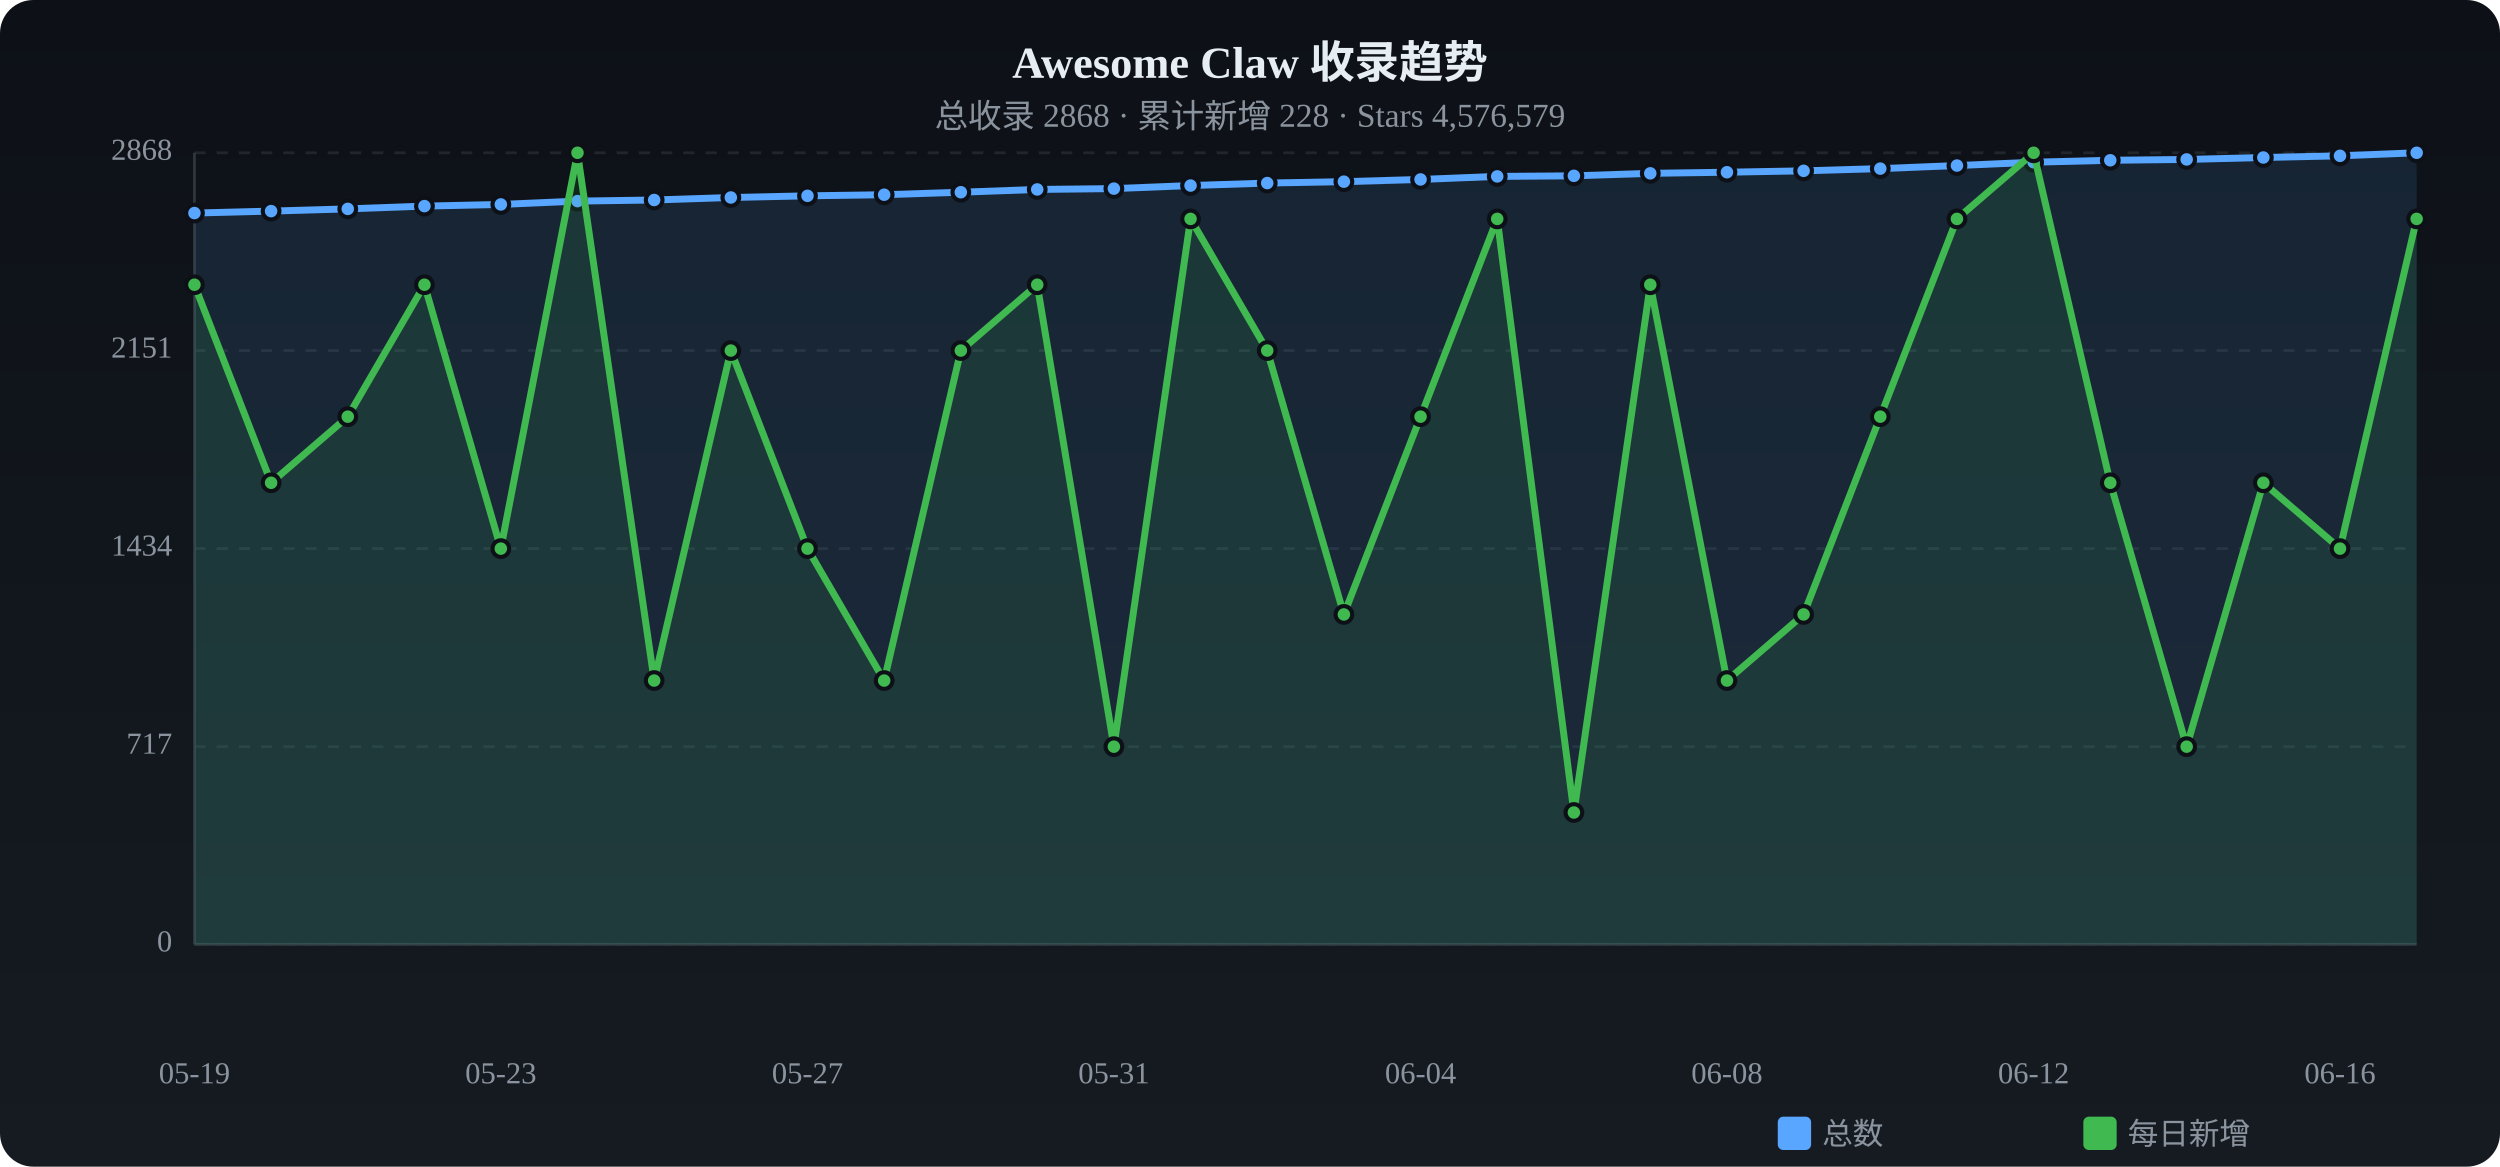
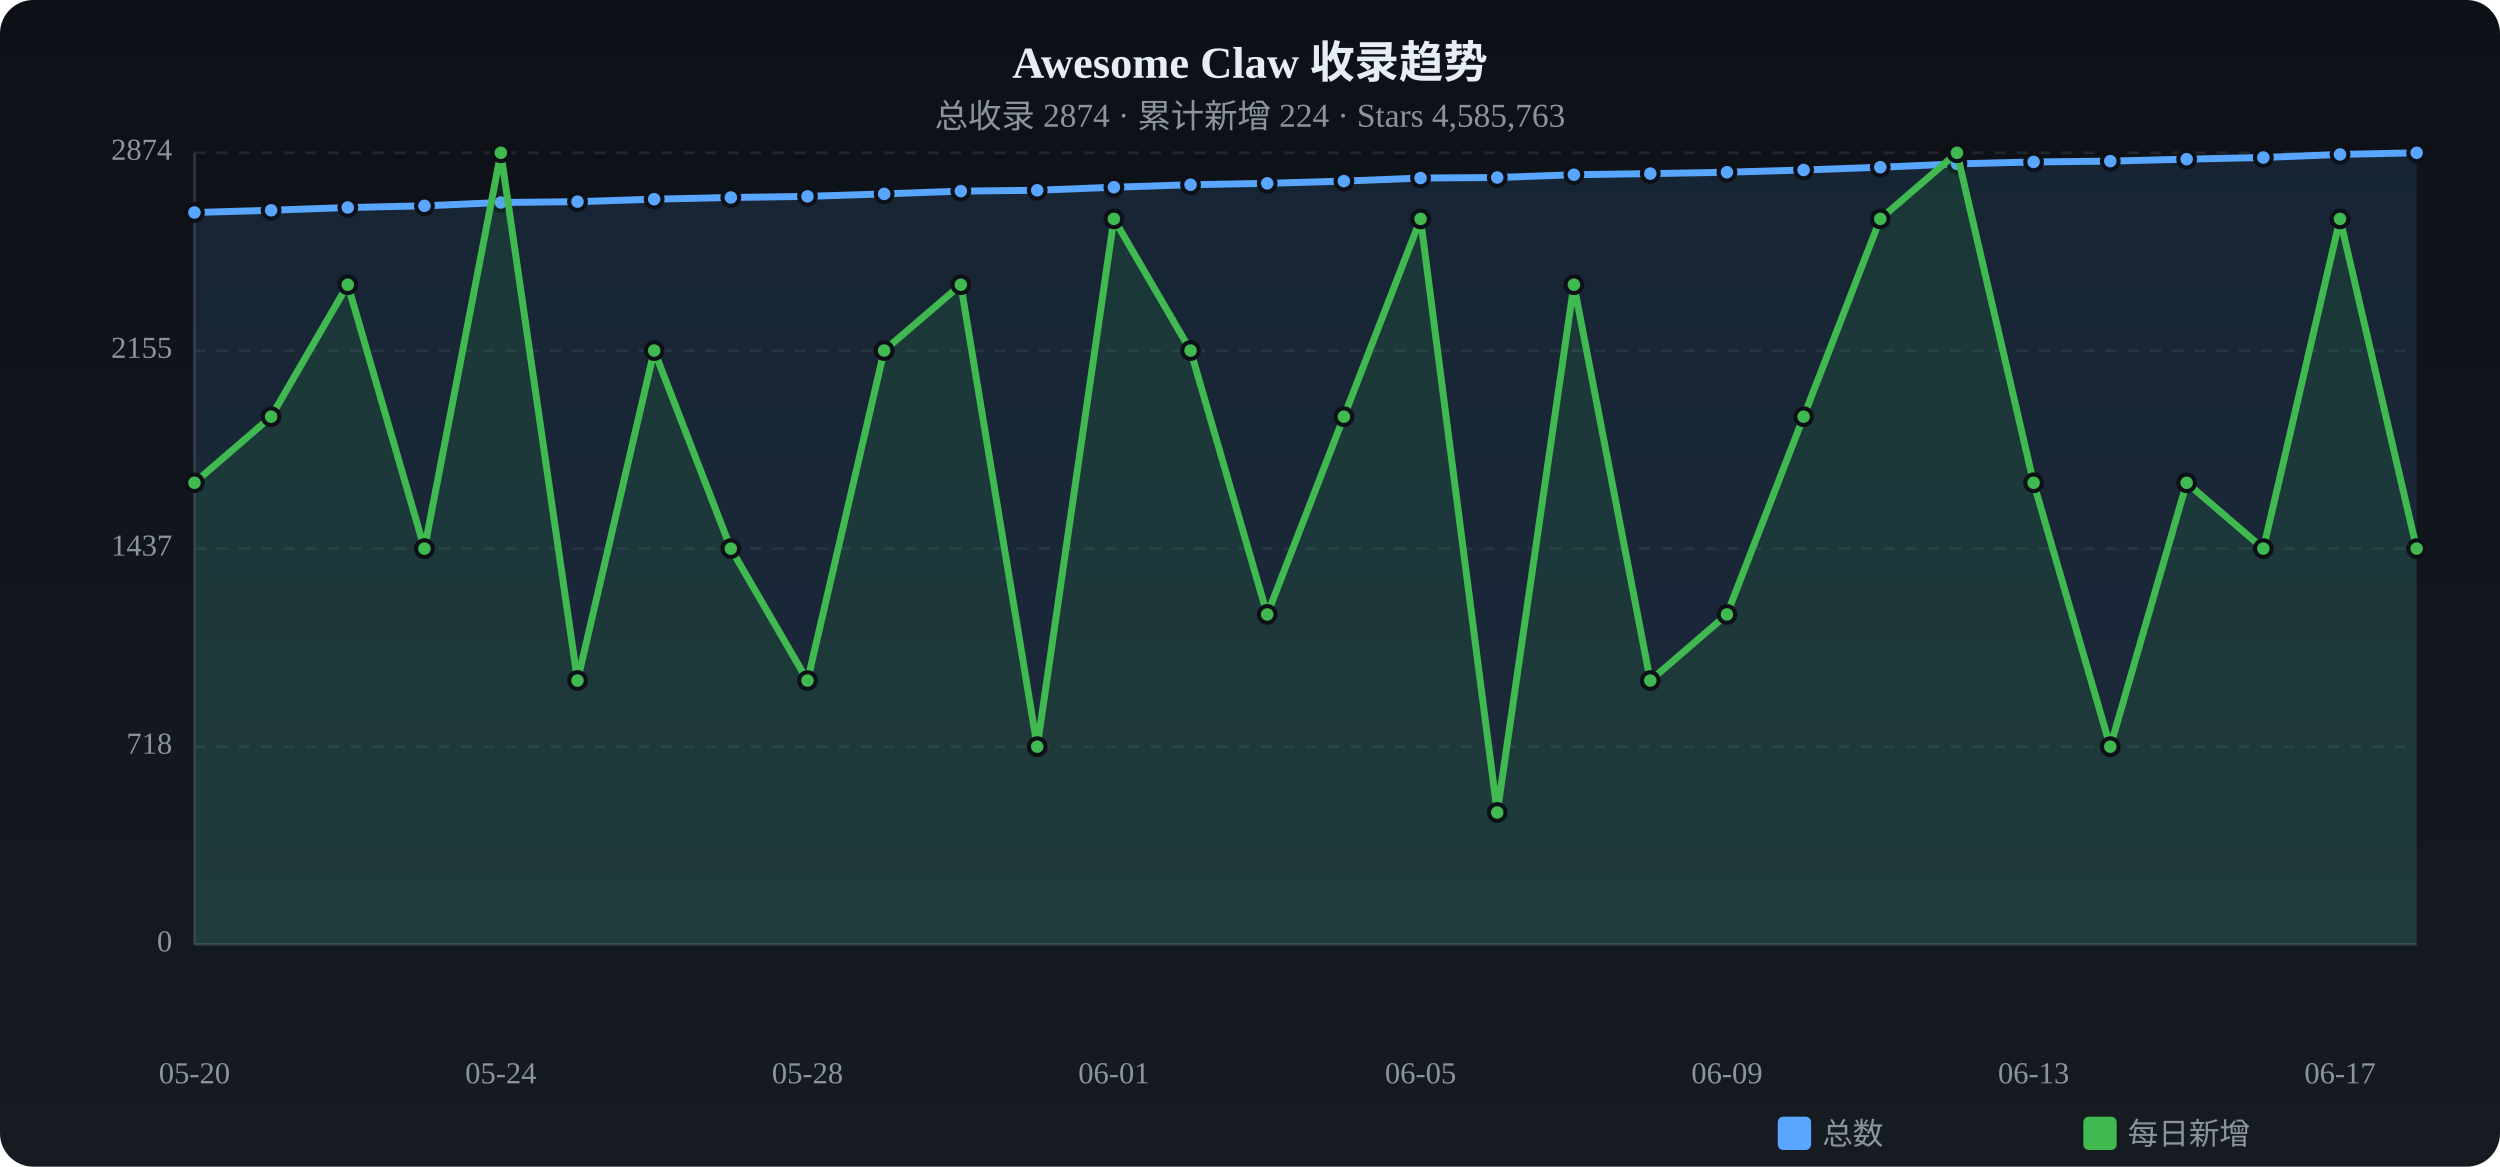
<svg xmlns="http://www.w3.org/2000/svg" viewBox="0 0 900 420" width="900" height="420">
  <defs>
    <linearGradient id="tbg" x1="0%" y1="0%" x2="0%" y2="100%">
      <stop offset="0%" stop-color="#0d1117" />
      <stop offset="100%" stop-color="#161b22" />
    </linearGradient>
  </defs>
  <rect width="900" height="420" rx="12" fill="url(#tbg)" />
  <text x="450.0" y="28" text-anchor="middle" fill="#e6edf3" font-size="16" font-weight="bold">Awesome Claw 收录趋势</text>
-   <text x="450.0" y="46" text-anchor="middle" fill="#8b949e" font-size="12">总收录 2868 · 累计新增 228 · Stars 4,576,579</text>
+   <text x="450.0" y="46" text-anchor="middle" fill="#8b949e" font-size="12">总收录 2874 · 累计新增 224 · Stars 4,585,763</text>
  <text x="62" y="340.0" text-anchor="end" fill="#8b949e" font-size="11" dominant-baseline="middle">0</text>
  <line x1="70" y1="340.0" x2="870" y2="340.0" stroke="#21262d" stroke-dasharray="4 4" />
-   <text x="62" y="268.8" text-anchor="end" fill="#8b949e" font-size="11" dominant-baseline="middle">717</text>
+   <text x="62" y="268.8" text-anchor="end" fill="#8b949e" font-size="11" dominant-baseline="middle">718</text>
  <line x1="70" y1="268.8" x2="870" y2="268.8" stroke="#21262d" stroke-dasharray="4 4" />
-   <text x="62" y="197.5" text-anchor="end" fill="#8b949e" font-size="11" dominant-baseline="middle">1434</text>
+   <text x="62" y="197.5" text-anchor="end" fill="#8b949e" font-size="11" dominant-baseline="middle">1437</text>
  <line x1="70" y1="197.5" x2="870" y2="197.5" stroke="#21262d" stroke-dasharray="4 4" />
-   <text x="62" y="126.2" text-anchor="end" fill="#8b949e" font-size="11" dominant-baseline="middle">2151</text>
-   <line x1="70" y1="126.2" x2="870" y2="126.2" stroke="#21262d" stroke-dasharray="4 4" />
-   <text x="62" y="55.0" text-anchor="end" fill="#8b949e" font-size="11" dominant-baseline="middle">2868</text>
+   <text x="62" y="126.3" text-anchor="end" fill="#8b949e" font-size="11" dominant-baseline="middle">2155</text>
+   <line x1="70" y1="126.3" x2="870" y2="126.3" stroke="#21262d" stroke-dasharray="4 4" />
+   <text x="62" y="55.0" text-anchor="end" fill="#8b949e" font-size="11" dominant-baseline="middle">2874</text>
  <line x1="70" y1="55.0" x2="870" y2="55.0" stroke="#21262d" stroke-dasharray="4 4" />
  <line x1="70" y1="55" x2="70" y2="340" stroke="#30363d" />
  <line x1="70" y1="340" x2="870" y2="340" stroke="#30363d" />
-   <path d="M70.0,76.7 L97.6,76.0 L125.2,75.2 L152.8,74.2 L180.3,73.6 L207.9,72.4 L235.5,72.0 L263.1,71.1 L290.7,70.5 L318.3,70.1 L345.9,69.2 L373.4,68.2 L401.0,67.9 L428.6,66.8 L456.2,65.9 L483.8,65.4 L511.4,64.6 L539.0,63.5 L566.6,63.3 L594.1,62.4 L621.7,62.0 L649.3,61.5 L676.9,60.7 L704.5,59.6 L732.1,58.4 L759.7,57.7 L787.2,57.4 L814.8,56.7 L842.4,56.1 L870.0,55.0 L870.0,340 L70.0,340 Z" fill="#58a6ff" opacity="0.12" />
-   <polyline points="70.0,76.7 97.6,76.0 125.2,75.2 152.8,74.2 180.3,73.6 207.9,72.4 235.5,72.0 263.1,71.1 290.7,70.5 318.3,70.1 345.9,69.2 373.4,68.2 401.0,67.9 428.6,66.8 456.2,65.9 483.8,65.4 511.4,64.6 539.0,63.5 566.6,63.3 594.1,62.4 621.7,62.0 649.3,61.5 676.9,60.7 704.5,59.6 732.1,58.4 759.7,57.7 787.2,57.4 814.8,56.7 842.4,56.1 870.0,55.0" fill="none" stroke="#58a6ff" stroke-width="2.5" stroke-linecap="round" stroke-linejoin="round" />
-   <circle cx="70.0" cy="76.7" r="3" fill="#58a6ff" stroke="#0d1117" stroke-width="1.5" />
-   <circle cx="97.6" cy="76.0" r="3" fill="#58a6ff" stroke="#0d1117" stroke-width="1.5" />
-   <circle cx="125.2" cy="75.2" r="3" fill="#58a6ff" stroke="#0d1117" stroke-width="1.5" />
-   <circle cx="152.8" cy="74.2" r="3" fill="#58a6ff" stroke="#0d1117" stroke-width="1.5" />
-   <circle cx="180.3" cy="73.6" r="3" fill="#58a6ff" stroke="#0d1117" stroke-width="1.5" />
-   <circle cx="207.9" cy="72.4" r="3" fill="#58a6ff" stroke="#0d1117" stroke-width="1.5" />
-   <circle cx="235.5" cy="72.0" r="3" fill="#58a6ff" stroke="#0d1117" stroke-width="1.5" />
+   <path d="M70.0,76.5 L97.6,75.7 L125.2,74.7 L152.8,74.1 L180.3,72.9 L207.9,72.6 L235.5,71.7 L263.1,71.1 L290.7,70.7 L318.3,69.8 L345.9,68.8 L373.4,68.5 L401.0,67.4 L428.6,66.5 L456.2,66.0 L483.8,65.2 L511.4,64.1 L539.0,63.9 L566.6,62.9 L594.1,62.5 L621.7,62.0 L649.3,61.2 L676.9,60.2 L704.5,59.0 L732.1,58.3 L759.7,58.0 L787.2,57.3 L814.8,56.7 L842.4,55.6 L870.0,55.0 L870.0,340 L70.0,340 Z" fill="#58a6ff" opacity="0.12" />
+   <polyline points="70.0,76.5 97.6,75.7 125.2,74.7 152.8,74.1 180.3,72.9 207.9,72.6 235.5,71.7 263.1,71.1 290.7,70.7 318.3,69.8 345.9,68.8 373.4,68.5 401.0,67.4 428.6,66.5 456.2,66.0 483.8,65.2 511.4,64.1 539.0,63.9 566.6,62.9 594.1,62.5 621.7,62.0 649.3,61.2 676.9,60.2 704.5,59.0 732.1,58.3 759.7,58.0 787.2,57.3 814.8,56.7 842.4,55.6 870.0,55.0" fill="none" stroke="#58a6ff" stroke-width="2.5" stroke-linecap="round" stroke-linejoin="round" />
+   <circle cx="70.0" cy="76.5" r="3" fill="#58a6ff" stroke="#0d1117" stroke-width="1.5" />
+   <circle cx="97.6" cy="75.7" r="3" fill="#58a6ff" stroke="#0d1117" stroke-width="1.5" />
+   <circle cx="125.2" cy="74.7" r="3" fill="#58a6ff" stroke="#0d1117" stroke-width="1.5" />
+   <circle cx="152.8" cy="74.1" r="3" fill="#58a6ff" stroke="#0d1117" stroke-width="1.5" />
+   <circle cx="180.3" cy="72.9" r="3" fill="#58a6ff" stroke="#0d1117" stroke-width="1.5" />
+   <circle cx="207.9" cy="72.6" r="3" fill="#58a6ff" stroke="#0d1117" stroke-width="1.5" />
+   <circle cx="235.5" cy="71.7" r="3" fill="#58a6ff" stroke="#0d1117" stroke-width="1.5" />
  <circle cx="263.1" cy="71.1" r="3" fill="#58a6ff" stroke="#0d1117" stroke-width="1.5" />
-   <circle cx="290.7" cy="70.5" r="3" fill="#58a6ff" stroke="#0d1117" stroke-width="1.5" />
-   <circle cx="318.3" cy="70.1" r="3" fill="#58a6ff" stroke="#0d1117" stroke-width="1.5" />
-   <circle cx="345.9" cy="69.2" r="3" fill="#58a6ff" stroke="#0d1117" stroke-width="1.5" />
-   <circle cx="373.4" cy="68.2" r="3" fill="#58a6ff" stroke="#0d1117" stroke-width="1.5" />
-   <circle cx="401.0" cy="67.9" r="3" fill="#58a6ff" stroke="#0d1117" stroke-width="1.5" />
-   <circle cx="428.6" cy="66.8" r="3" fill="#58a6ff" stroke="#0d1117" stroke-width="1.5" />
-   <circle cx="456.2" cy="65.9" r="3" fill="#58a6ff" stroke="#0d1117" stroke-width="1.5" />
-   <circle cx="483.8" cy="65.4" r="3" fill="#58a6ff" stroke="#0d1117" stroke-width="1.5" />
-   <circle cx="511.4" cy="64.6" r="3" fill="#58a6ff" stroke="#0d1117" stroke-width="1.5" />
-   <circle cx="539.0" cy="63.5" r="3" fill="#58a6ff" stroke="#0d1117" stroke-width="1.5" />
-   <circle cx="566.6" cy="63.3" r="3" fill="#58a6ff" stroke="#0d1117" stroke-width="1.5" />
-   <circle cx="594.1" cy="62.4" r="3" fill="#58a6ff" stroke="#0d1117" stroke-width="1.5" />
+   <circle cx="290.7" cy="70.7" r="3" fill="#58a6ff" stroke="#0d1117" stroke-width="1.5" />
+   <circle cx="318.3" cy="69.8" r="3" fill="#58a6ff" stroke="#0d1117" stroke-width="1.5" />
+   <circle cx="345.9" cy="68.8" r="3" fill="#58a6ff" stroke="#0d1117" stroke-width="1.5" />
+   <circle cx="373.4" cy="68.5" r="3" fill="#58a6ff" stroke="#0d1117" stroke-width="1.5" />
+   <circle cx="401.0" cy="67.4" r="3" fill="#58a6ff" stroke="#0d1117" stroke-width="1.5" />
+   <circle cx="428.6" cy="66.5" r="3" fill="#58a6ff" stroke="#0d1117" stroke-width="1.5" />
+   <circle cx="456.2" cy="66.0" r="3" fill="#58a6ff" stroke="#0d1117" stroke-width="1.5" />
+   <circle cx="483.8" cy="65.2" r="3" fill="#58a6ff" stroke="#0d1117" stroke-width="1.5" />
+   <circle cx="511.4" cy="64.1" r="3" fill="#58a6ff" stroke="#0d1117" stroke-width="1.5" />
+   <circle cx="539.0" cy="63.9" r="3" fill="#58a6ff" stroke="#0d1117" stroke-width="1.5" />
+   <circle cx="566.6" cy="62.9" r="3" fill="#58a6ff" stroke="#0d1117" stroke-width="1.5" />
+   <circle cx="594.1" cy="62.5" r="3" fill="#58a6ff" stroke="#0d1117" stroke-width="1.5" />
  <circle cx="621.7" cy="62.0" r="3" fill="#58a6ff" stroke="#0d1117" stroke-width="1.5" />
-   <circle cx="649.3" cy="61.5" r="3" fill="#58a6ff" stroke="#0d1117" stroke-width="1.5" />
-   <circle cx="676.9" cy="60.7" r="3" fill="#58a6ff" stroke="#0d1117" stroke-width="1.5" />
-   <circle cx="704.5" cy="59.6" r="3" fill="#58a6ff" stroke="#0d1117" stroke-width="1.5" />
-   <circle cx="732.1" cy="58.4" r="3" fill="#58a6ff" stroke="#0d1117" stroke-width="1.5" />
-   <circle cx="759.7" cy="57.7" r="3" fill="#58a6ff" stroke="#0d1117" stroke-width="1.5" />
-   <circle cx="787.2" cy="57.4" r="3" fill="#58a6ff" stroke="#0d1117" stroke-width="1.5" />
+   <circle cx="649.3" cy="61.2" r="3" fill="#58a6ff" stroke="#0d1117" stroke-width="1.5" />
+   <circle cx="676.9" cy="60.2" r="3" fill="#58a6ff" stroke="#0d1117" stroke-width="1.5" />
+   <circle cx="704.5" cy="59.0" r="3" fill="#58a6ff" stroke="#0d1117" stroke-width="1.5" />
+   <circle cx="732.1" cy="58.3" r="3" fill="#58a6ff" stroke="#0d1117" stroke-width="1.5" />
+   <circle cx="759.7" cy="58.0" r="3" fill="#58a6ff" stroke="#0d1117" stroke-width="1.5" />
+   <circle cx="787.2" cy="57.3" r="3" fill="#58a6ff" stroke="#0d1117" stroke-width="1.5" />
  <circle cx="814.8" cy="56.7" r="3" fill="#58a6ff" stroke="#0d1117" stroke-width="1.5" />
-   <circle cx="842.4" cy="56.1" r="3" fill="#58a6ff" stroke="#0d1117" stroke-width="1.5" />
+   <circle cx="842.4" cy="55.6" r="3" fill="#58a6ff" stroke="#0d1117" stroke-width="1.5" />
  <circle cx="870.0" cy="55.0" r="3" fill="#58a6ff" stroke="#0d1117" stroke-width="1.5" />
-   <path d="M70.0,102.5 L97.6,173.8 L125.2,150.0 L152.8,102.5 L180.3,197.5 L207.9,55.0 L235.5,245.0 L263.1,126.2 L290.7,197.5 L318.3,245.0 L345.9,126.2 L373.4,102.5 L401.0,268.8 L428.6,78.8 L456.2,126.2 L483.8,221.2 L511.4,150.0 L539.0,78.8 L566.6,292.5 L594.1,102.5 L621.7,245.0 L649.3,221.2 L676.9,150.0 L704.5,78.8 L732.1,55.0 L759.7,173.8 L787.2,268.8 L814.8,173.8 L842.4,197.5 L870.0,78.8 L870.0,340 L70.0,340 Z" fill="#3fb950" opacity="0.12" />
-   <polyline points="70.0,102.5 97.6,173.8 125.2,150.0 152.8,102.5 180.3,197.5 207.9,55.0 235.5,245.0 263.1,126.2 290.7,197.5 318.3,245.0 345.9,126.2 373.4,102.5 401.0,268.8 428.6,78.8 456.2,126.2 483.8,221.2 511.4,150.0 539.0,78.8 566.6,292.5 594.1,102.5 621.7,245.0 649.3,221.2 676.9,150.0 704.5,78.8 732.1,55.0 759.7,173.8 787.2,268.8 814.8,173.8 842.4,197.5 870.0,78.8" fill="none" stroke="#3fb950" stroke-width="2.5" stroke-linecap="round" stroke-linejoin="round" />
-   <circle cx="70.0" cy="102.5" r="3" fill="#3fb950" stroke="#0d1117" stroke-width="1.5" />
-   <circle cx="97.6" cy="173.8" r="3" fill="#3fb950" stroke="#0d1117" stroke-width="1.5" />
-   <circle cx="125.2" cy="150.0" r="3" fill="#3fb950" stroke="#0d1117" stroke-width="1.5" />
-   <circle cx="152.8" cy="102.5" r="3" fill="#3fb950" stroke="#0d1117" stroke-width="1.5" />
-   <circle cx="180.3" cy="197.5" r="3" fill="#3fb950" stroke="#0d1117" stroke-width="1.5" />
-   <circle cx="207.9" cy="55.0" r="3" fill="#3fb950" stroke="#0d1117" stroke-width="1.5" />
-   <circle cx="235.5" cy="245.0" r="3" fill="#3fb950" stroke="#0d1117" stroke-width="1.5" />
-   <circle cx="263.1" cy="126.2" r="3" fill="#3fb950" stroke="#0d1117" stroke-width="1.5" />
-   <circle cx="290.7" cy="197.5" r="3" fill="#3fb950" stroke="#0d1117" stroke-width="1.5" />
-   <circle cx="318.3" cy="245.0" r="3" fill="#3fb950" stroke="#0d1117" stroke-width="1.5" />
-   <circle cx="345.9" cy="126.2" r="3" fill="#3fb950" stroke="#0d1117" stroke-width="1.5" />
-   <circle cx="373.4" cy="102.5" r="3" fill="#3fb950" stroke="#0d1117" stroke-width="1.5" />
-   <circle cx="401.0" cy="268.8" r="3" fill="#3fb950" stroke="#0d1117" stroke-width="1.5" />
-   <circle cx="428.6" cy="78.8" r="3" fill="#3fb950" stroke="#0d1117" stroke-width="1.5" />
-   <circle cx="456.2" cy="126.2" r="3" fill="#3fb950" stroke="#0d1117" stroke-width="1.5" />
-   <circle cx="483.8" cy="221.2" r="3" fill="#3fb950" stroke="#0d1117" stroke-width="1.5" />
-   <circle cx="511.4" cy="150.0" r="3" fill="#3fb950" stroke="#0d1117" stroke-width="1.5" />
-   <circle cx="539.0" cy="78.8" r="3" fill="#3fb950" stroke="#0d1117" stroke-width="1.5" />
-   <circle cx="566.6" cy="292.5" r="3" fill="#3fb950" stroke="#0d1117" stroke-width="1.5" />
-   <circle cx="594.1" cy="102.5" r="3" fill="#3fb950" stroke="#0d1117" stroke-width="1.5" />
-   <circle cx="621.7" cy="245.0" r="3" fill="#3fb950" stroke="#0d1117" stroke-width="1.5" />
-   <circle cx="649.3" cy="221.2" r="3" fill="#3fb950" stroke="#0d1117" stroke-width="1.5" />
-   <circle cx="676.9" cy="150.0" r="3" fill="#3fb950" stroke="#0d1117" stroke-width="1.5" />
-   <circle cx="704.5" cy="78.8" r="3" fill="#3fb950" stroke="#0d1117" stroke-width="1.5" />
-   <circle cx="732.1" cy="55.0" r="3" fill="#3fb950" stroke="#0d1117" stroke-width="1.5" />
-   <circle cx="759.7" cy="173.8" r="3" fill="#3fb950" stroke="#0d1117" stroke-width="1.5" />
-   <circle cx="787.2" cy="268.8" r="3" fill="#3fb950" stroke="#0d1117" stroke-width="1.5" />
-   <circle cx="814.8" cy="173.8" r="3" fill="#3fb950" stroke="#0d1117" stroke-width="1.5" />
-   <circle cx="842.4" cy="197.5" r="3" fill="#3fb950" stroke="#0d1117" stroke-width="1.5" />
-   <circle cx="870.0" cy="78.8" r="3" fill="#3fb950" stroke="#0d1117" stroke-width="1.5" />
-   <text x="70.0" y="390" text-anchor="middle" fill="#8b949e" font-size="11">05-19</text>
-   <text x="180.3" y="390" text-anchor="middle" fill="#8b949e" font-size="11">05-23</text>
-   <text x="290.7" y="390" text-anchor="middle" fill="#8b949e" font-size="11">05-27</text>
-   <text x="401.0" y="390" text-anchor="middle" fill="#8b949e" font-size="11">05-31</text>
-   <text x="511.4" y="390" text-anchor="middle" fill="#8b949e" font-size="11">06-04</text>
-   <text x="621.7" y="390" text-anchor="middle" fill="#8b949e" font-size="11">06-08</text>
-   <text x="732.1" y="390" text-anchor="middle" fill="#8b949e" font-size="11">06-12</text>
-   <text x="842.4" y="390" text-anchor="middle" fill="#8b949e" font-size="11">06-16</text>
+   <path d="M70.0,173.8 L97.6,150.0 L125.2,102.5 L152.8,197.5 L180.3,55.0 L207.9,245.0 L235.5,126.2 L263.1,197.5 L290.7,245.0 L318.3,126.2 L345.9,102.5 L373.4,268.8 L401.0,78.8 L428.6,126.2 L456.2,221.2 L483.8,150.0 L511.4,78.8 L539.0,292.5 L566.6,102.5 L594.1,245.0 L621.7,221.2 L649.3,150.0 L676.9,78.8 L704.5,55.0 L732.1,173.8 L759.7,268.8 L787.2,173.8 L814.8,197.5 L842.4,78.8 L870.0,197.5 L870.0,340 L70.0,340 Z" fill="#3fb950" opacity="0.12" />
+   <polyline points="70.0,173.8 97.6,150.0 125.2,102.5 152.8,197.5 180.3,55.0 207.9,245.0 235.5,126.2 263.1,197.5 290.7,245.0 318.3,126.2 345.9,102.5 373.4,268.8 401.0,78.8 428.6,126.2 456.2,221.2 483.8,150.0 511.4,78.8 539.0,292.5 566.6,102.5 594.1,245.0 621.7,221.2 649.3,150.0 676.9,78.8 704.5,55.0 732.1,173.8 759.7,268.8 787.2,173.8 814.8,197.5 842.4,78.8 870.0,197.5" fill="none" stroke="#3fb950" stroke-width="2.5" stroke-linecap="round" stroke-linejoin="round" />
+   <circle cx="70.0" cy="173.8" r="3" fill="#3fb950" stroke="#0d1117" stroke-width="1.5" />
+   <circle cx="97.6" cy="150.0" r="3" fill="#3fb950" stroke="#0d1117" stroke-width="1.5" />
+   <circle cx="125.2" cy="102.5" r="3" fill="#3fb950" stroke="#0d1117" stroke-width="1.5" />
+   <circle cx="152.8" cy="197.5" r="3" fill="#3fb950" stroke="#0d1117" stroke-width="1.5" />
+   <circle cx="180.3" cy="55.0" r="3" fill="#3fb950" stroke="#0d1117" stroke-width="1.5" />
+   <circle cx="207.9" cy="245.0" r="3" fill="#3fb950" stroke="#0d1117" stroke-width="1.5" />
+   <circle cx="235.5" cy="126.2" r="3" fill="#3fb950" stroke="#0d1117" stroke-width="1.5" />
+   <circle cx="263.1" cy="197.5" r="3" fill="#3fb950" stroke="#0d1117" stroke-width="1.5" />
+   <circle cx="290.7" cy="245.0" r="3" fill="#3fb950" stroke="#0d1117" stroke-width="1.5" />
+   <circle cx="318.3" cy="126.2" r="3" fill="#3fb950" stroke="#0d1117" stroke-width="1.5" />
+   <circle cx="345.9" cy="102.5" r="3" fill="#3fb950" stroke="#0d1117" stroke-width="1.5" />
+   <circle cx="373.4" cy="268.8" r="3" fill="#3fb950" stroke="#0d1117" stroke-width="1.5" />
+   <circle cx="401.0" cy="78.8" r="3" fill="#3fb950" stroke="#0d1117" stroke-width="1.5" />
+   <circle cx="428.6" cy="126.2" r="3" fill="#3fb950" stroke="#0d1117" stroke-width="1.5" />
+   <circle cx="456.2" cy="221.2" r="3" fill="#3fb950" stroke="#0d1117" stroke-width="1.5" />
+   <circle cx="483.8" cy="150.0" r="3" fill="#3fb950" stroke="#0d1117" stroke-width="1.5" />
+   <circle cx="511.4" cy="78.8" r="3" fill="#3fb950" stroke="#0d1117" stroke-width="1.5" />
+   <circle cx="539.0" cy="292.5" r="3" fill="#3fb950" stroke="#0d1117" stroke-width="1.5" />
+   <circle cx="566.6" cy="102.5" r="3" fill="#3fb950" stroke="#0d1117" stroke-width="1.5" />
+   <circle cx="594.1" cy="245.0" r="3" fill="#3fb950" stroke="#0d1117" stroke-width="1.5" />
+   <circle cx="621.7" cy="221.2" r="3" fill="#3fb950" stroke="#0d1117" stroke-width="1.5" />
+   <circle cx="649.3" cy="150.0" r="3" fill="#3fb950" stroke="#0d1117" stroke-width="1.5" />
+   <circle cx="676.9" cy="78.8" r="3" fill="#3fb950" stroke="#0d1117" stroke-width="1.5" />
+   <circle cx="704.5" cy="55.0" r="3" fill="#3fb950" stroke="#0d1117" stroke-width="1.5" />
+   <circle cx="732.1" cy="173.8" r="3" fill="#3fb950" stroke="#0d1117" stroke-width="1.5" />
+   <circle cx="759.7" cy="268.8" r="3" fill="#3fb950" stroke="#0d1117" stroke-width="1.5" />
+   <circle cx="787.2" cy="173.8" r="3" fill="#3fb950" stroke="#0d1117" stroke-width="1.5" />
+   <circle cx="814.8" cy="197.5" r="3" fill="#3fb950" stroke="#0d1117" stroke-width="1.5" />
+   <circle cx="842.4" cy="78.8" r="3" fill="#3fb950" stroke="#0d1117" stroke-width="1.5" />
+   <circle cx="870.0" cy="197.5" r="3" fill="#3fb950" stroke="#0d1117" stroke-width="1.5" />
+   <text x="70.0" y="390" text-anchor="middle" fill="#8b949e" font-size="11">05-20</text>
+   <text x="180.3" y="390" text-anchor="middle" fill="#8b949e" font-size="11">05-24</text>
+   <text x="290.7" y="390" text-anchor="middle" fill="#8b949e" font-size="11">05-28</text>
+   <text x="401.0" y="390" text-anchor="middle" fill="#8b949e" font-size="11">06-01</text>
+   <text x="511.4" y="390" text-anchor="middle" fill="#8b949e" font-size="11">06-05</text>
+   <text x="621.7" y="390" text-anchor="middle" fill="#8b949e" font-size="11">06-09</text>
+   <text x="732.1" y="390" text-anchor="middle" fill="#8b949e" font-size="11">06-13</text>
+   <text x="842.4" y="390" text-anchor="middle" fill="#8b949e" font-size="11">06-17</text>
  <rect x="640" y="402" width="12" height="12" rx="2" fill="#58a6ff" />
  <text x="656" y="412" fill="#8b949e" font-size="11">总数</text>
  <rect x="750" y="402" width="12" height="12" rx="2" fill="#3fb950" />
  <text x="766" y="412" fill="#8b949e" font-size="11">每日新增</text>
</svg>
